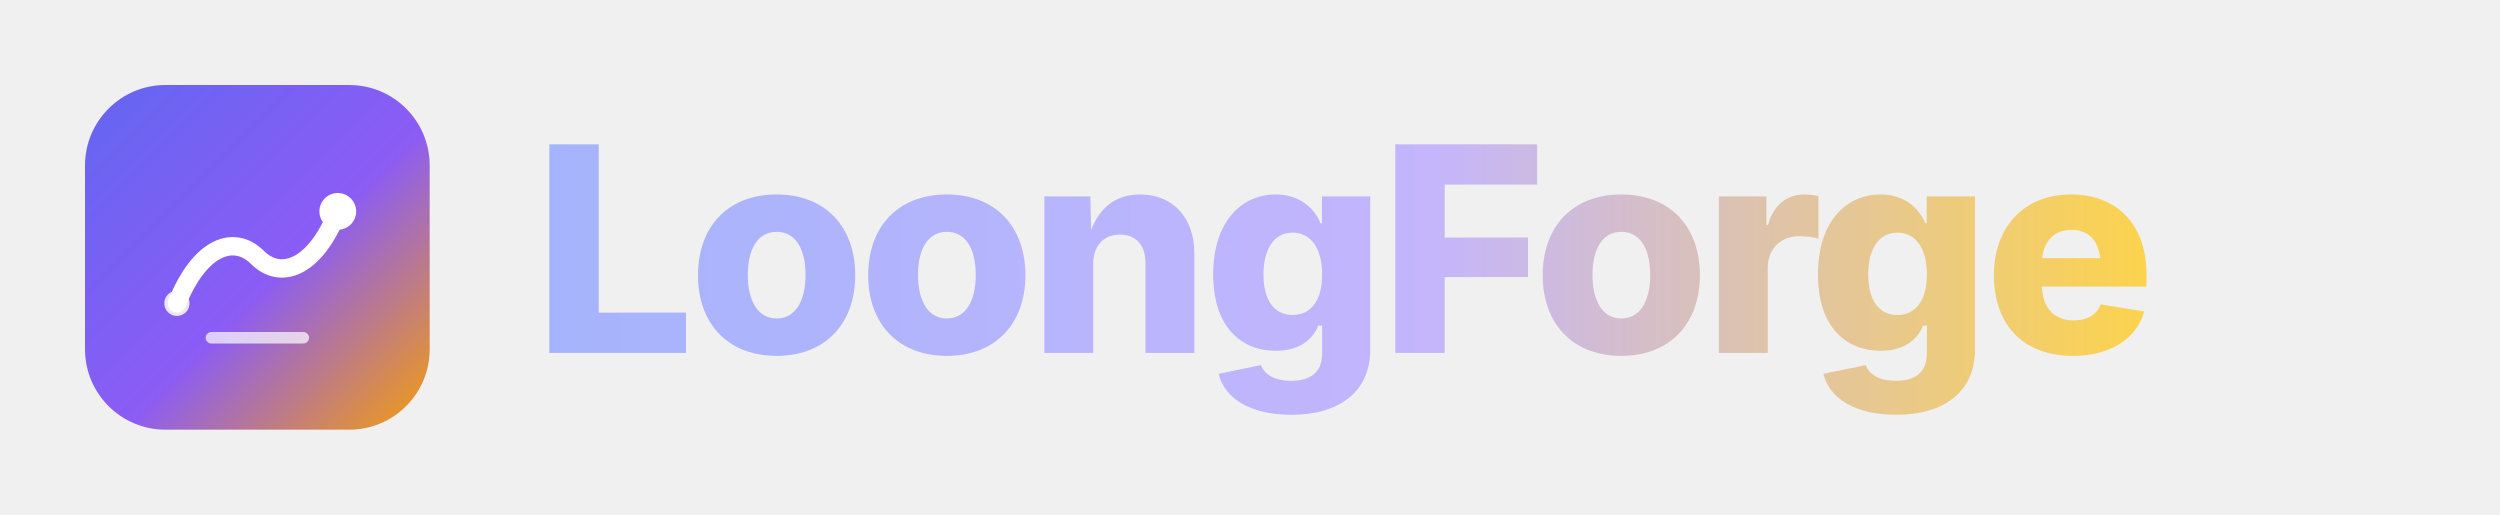
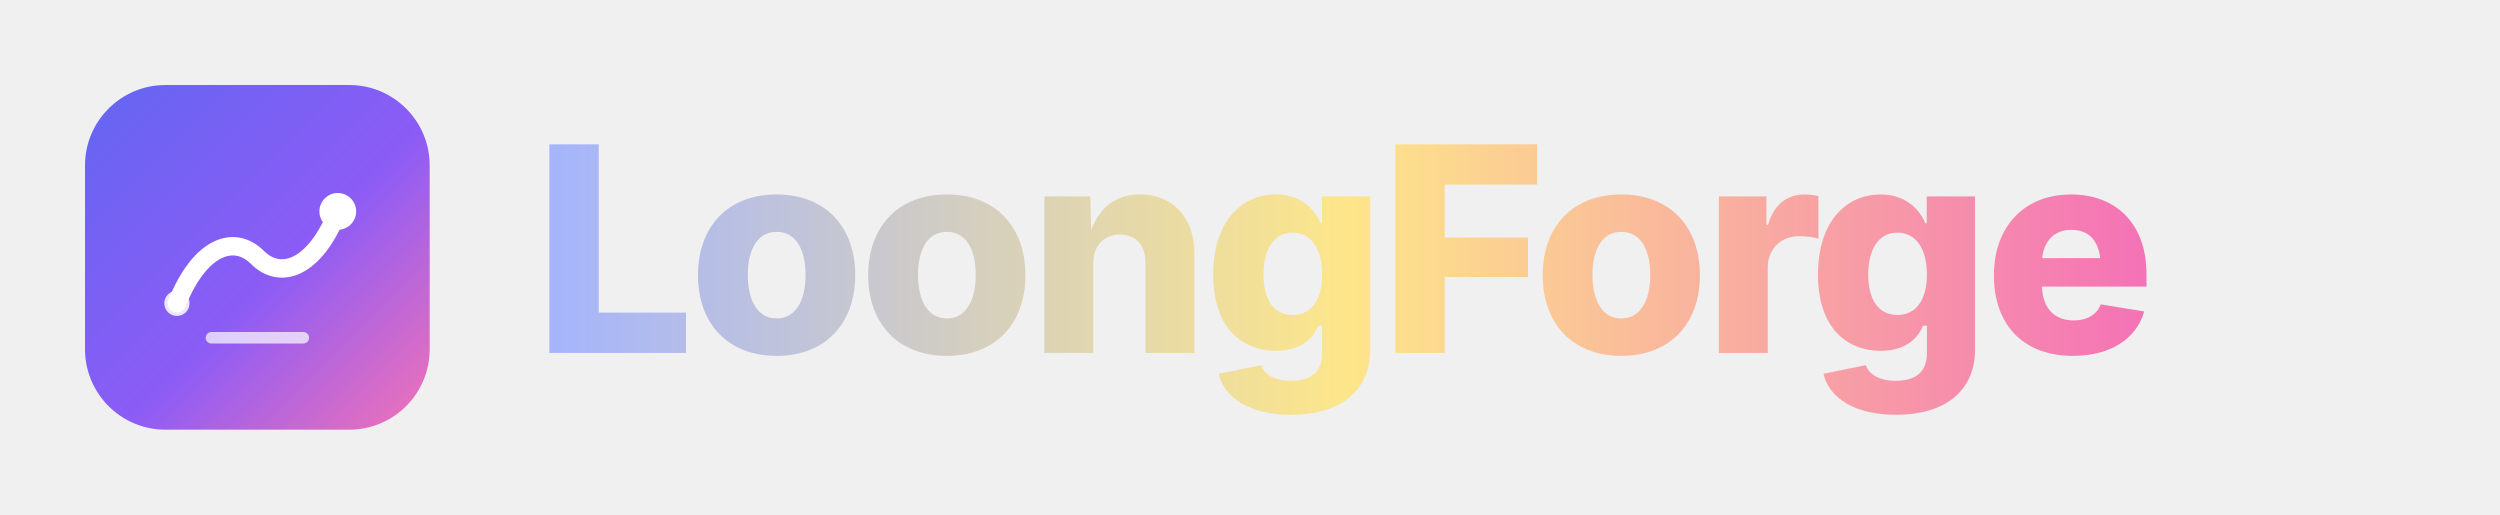
<svg xmlns="http://www.w3.org/2000/svg" viewBox="0 0 680 140" width="680" height="140" role="img" aria-label="LoongForge">
  <defs>
    <linearGradient id="lf-icon" x1="0" y1="0" x2="1" y2="1">
      <stop offset="0%" stop-color="#6366F1" />
      <stop offset="55%" stop-color="#8B5CF6" />
-       <stop offset="100%" stop-color="#F59E0B" />
+       <stop offset="100%" stop-color="#F472B6" />
    </linearGradient>
    <linearGradient id="lf-text" x1="0" y1="0" x2="1" y2="0">
      <stop offset="0%" stop-color="#A5B4FC" />
-       <stop offset="55%" stop-color="#C4B5FD" />
-       <stop offset="100%" stop-color="#FCD34D" />
+       <stop offset="50%" stop-color="#FDE68A" />
+       <stop offset="100%" stop-color="#F472B6" />
    </linearGradient>
  </defs>
  <g transform="translate(20,20) scale(1.5625)">
    <rect x="2" y="2" width="60" height="60" rx="14" fill="url(#lf-icon)" />
    <path d="M18 40 C 22 30, 28 28, 32 32 C 36 36, 42 34, 46 24" stroke="#fff" stroke-width="3.2" stroke-linecap="round" fill="none" />
    <circle cx="46" cy="24" r="3.2" fill="#fff" />
    <circle cx="18" cy="40" r="2.2" fill="#fff" opacity="0.85" />
    <path d="M24 46 L40 46" stroke="#fff" stroke-width="2" stroke-linecap="round" opacity="0.7" />
  </g>
  <text x="145" y="96" font-family="'Inter','Helvetica Neue','PingFang SC','Microsoft YaHei',Arial,sans-serif" font-weight="800" font-size="78" letter-spacing="-2" fill="url(#lf-text)">LoongForge</text>
</svg>
